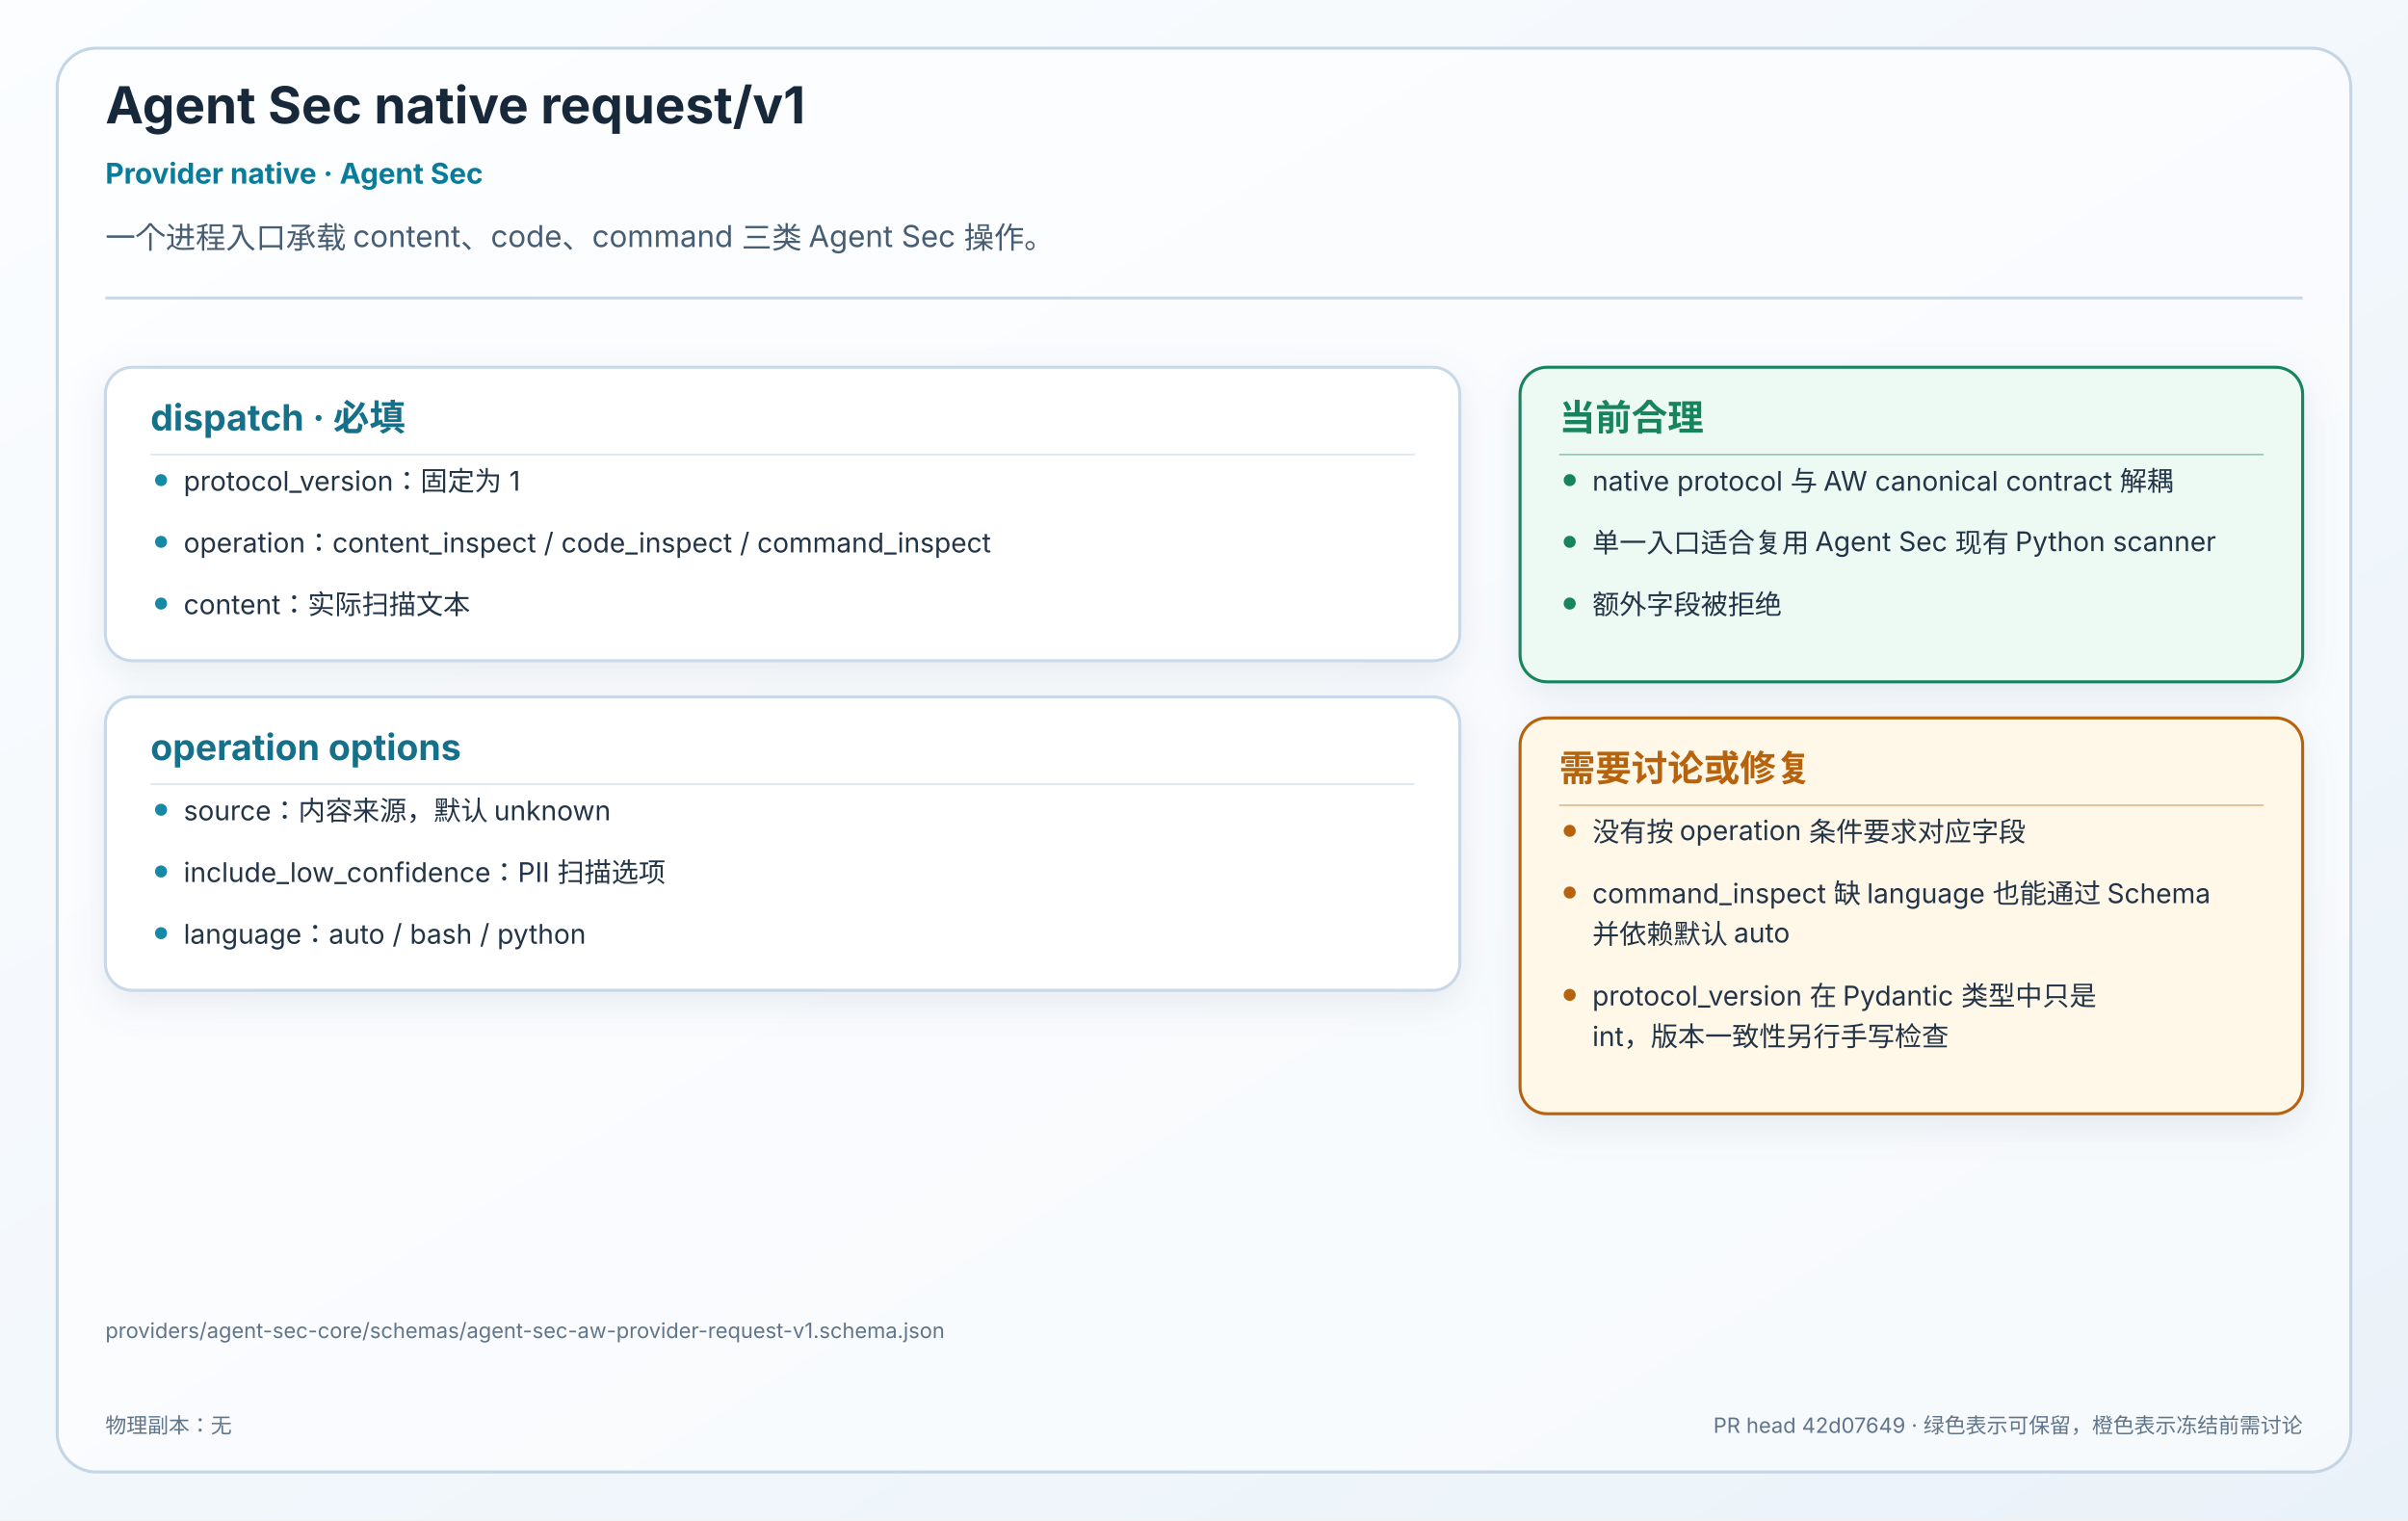
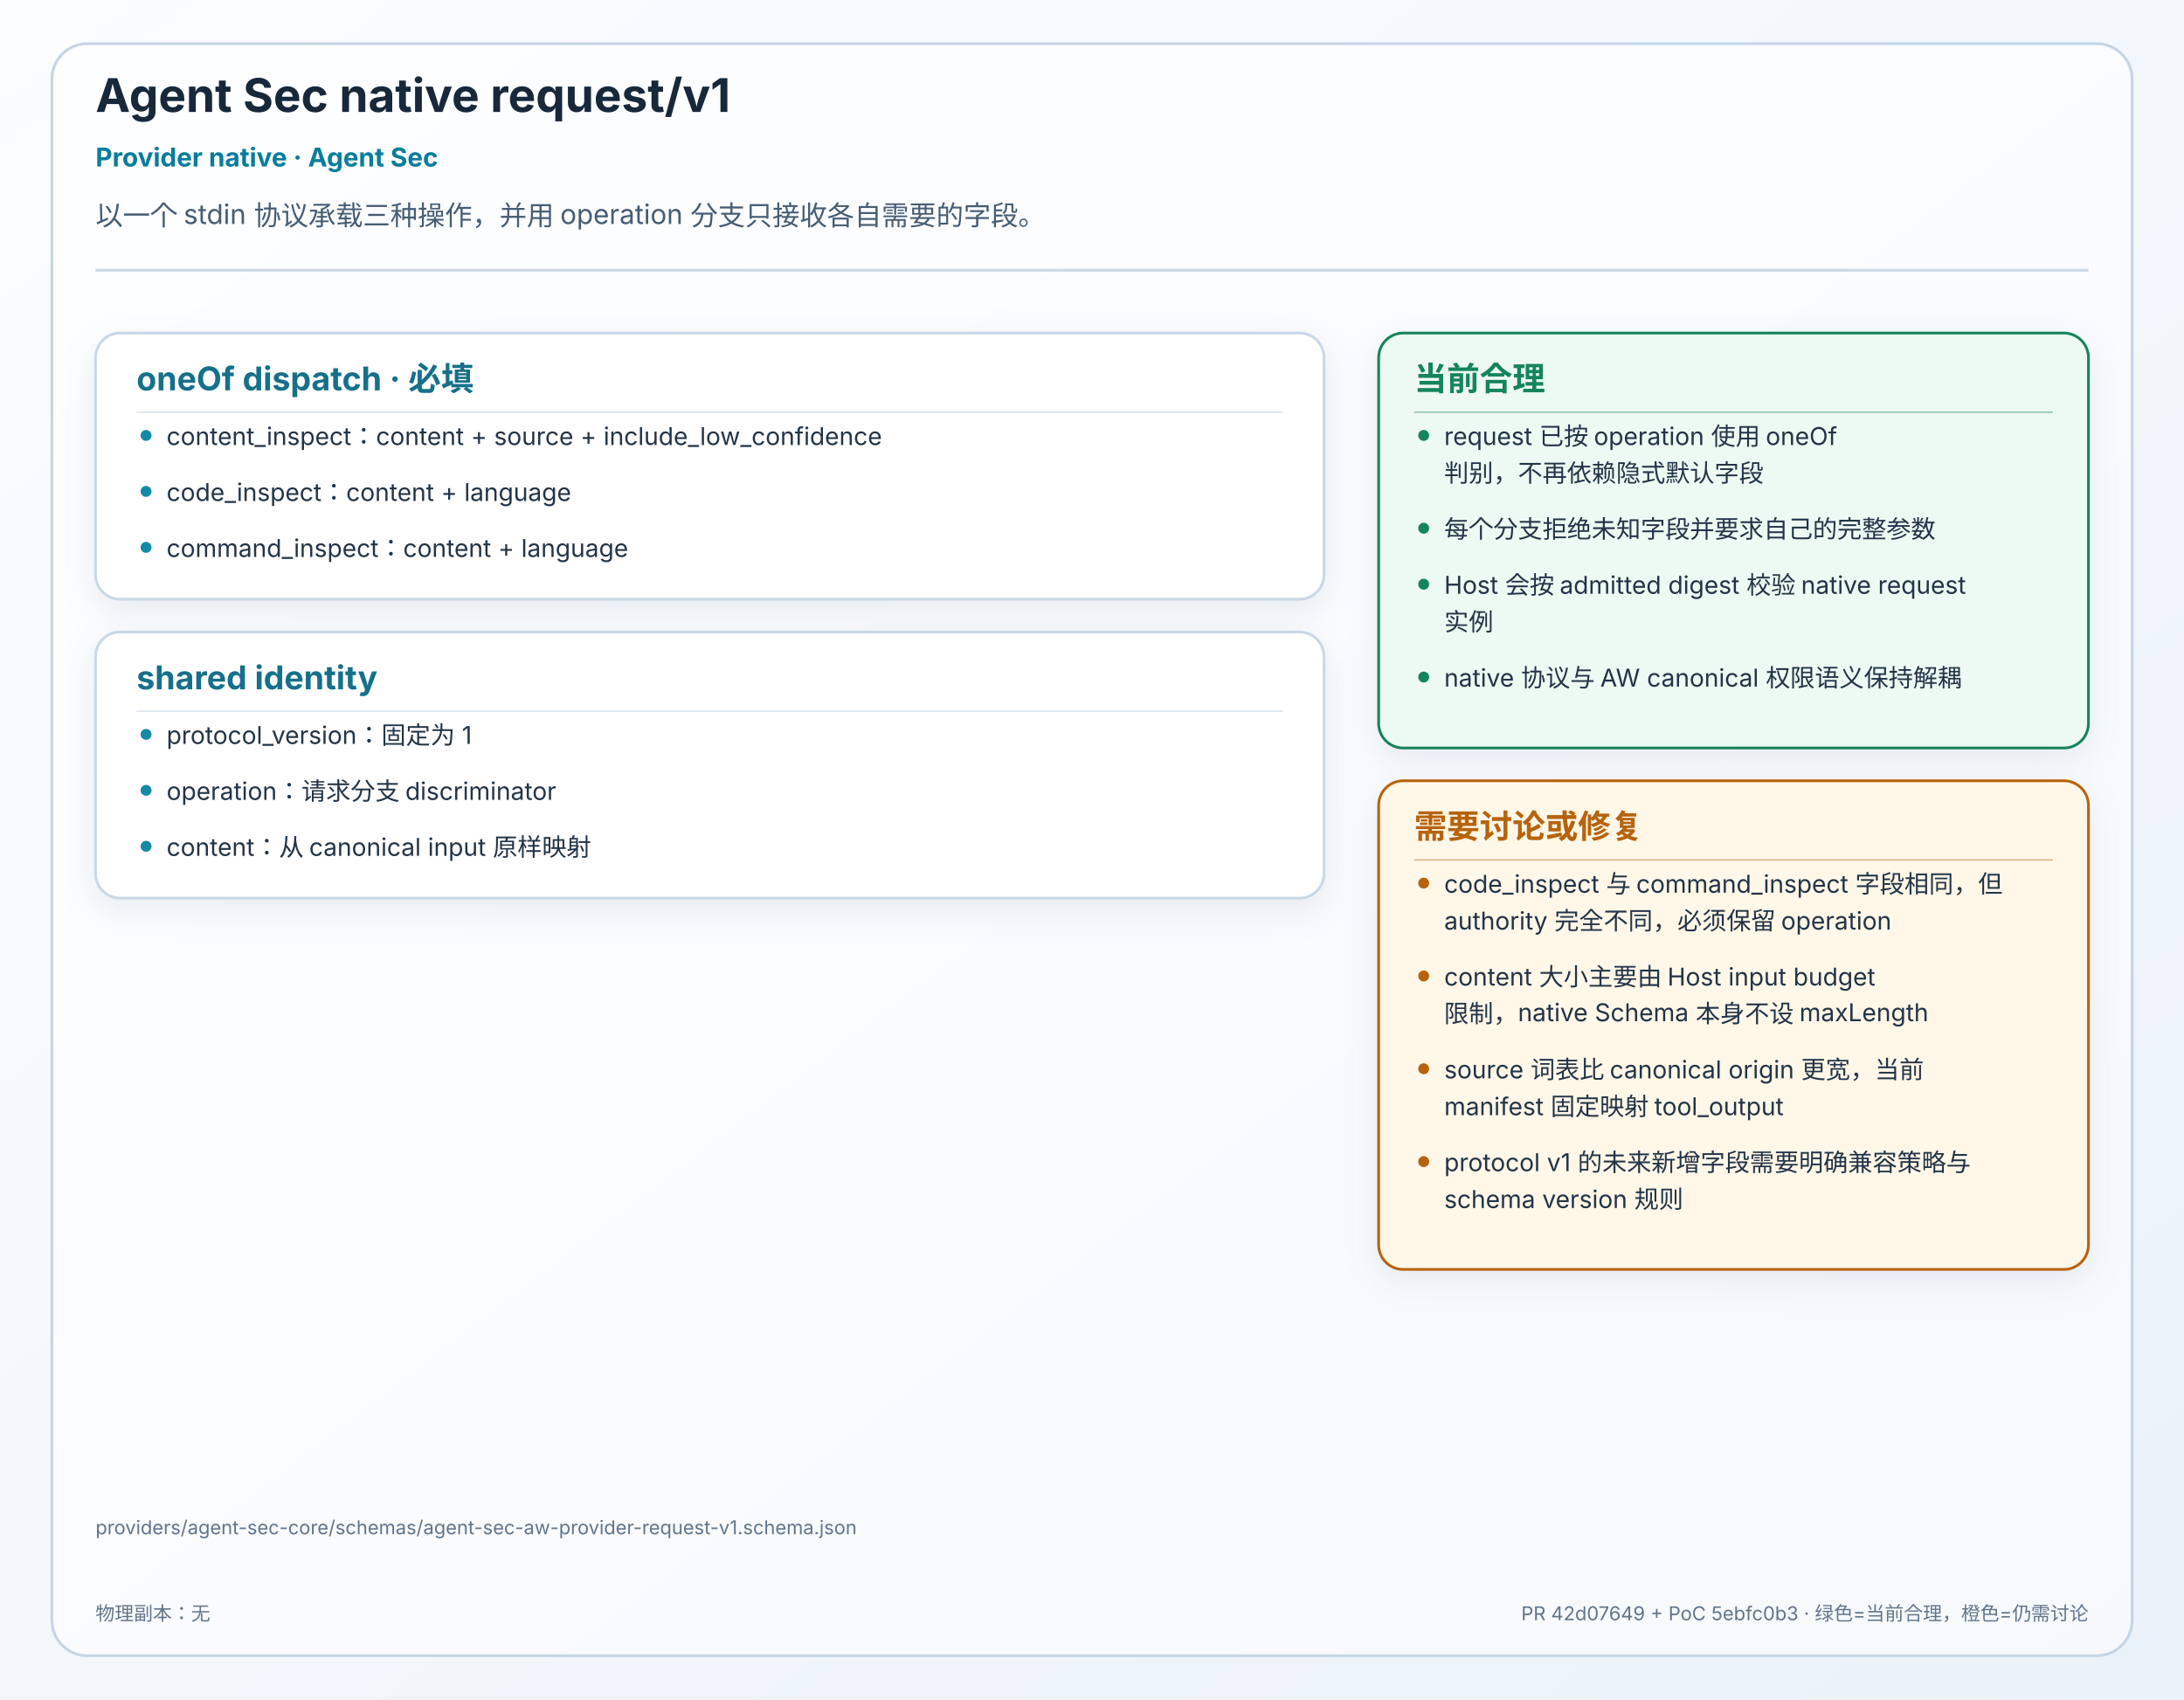
- <svg xmlns="http://www.w3.org/2000/svg" width="1600" height="1010" viewBox="0 0 1600 1010" role="img" aria-labelledby="title desc">
+ <svg xmlns="http://www.w3.org/2000/svg" width="1600" height="1245" viewBox="0 0 1600 1245" role="img" aria-labelledby="title desc">
  <defs>
    <linearGradient id="bg" x1="0" y1="0" x2="1" y2="1">
      <stop offset="0" stop-color="#fbfdff" />
      <stop offset="1" stop-color="#eaf2f9" />
    </linearGradient>
    <filter id="shadow" x="-20%" y="-20%" width="140%" height="140%">
      <feDropShadow dx="0" dy="8" stdDeviation="12" flood-color="#6d8498" flood-opacity="0.14" />
    </filter>
  </defs>
-   <rect width="1600" height="1010" fill="url(#bg)" />
-   <rect x="38" y="32" width="1524" height="946" rx="26" fill="#ffffff" fill-opacity="0.56" stroke="#c4d5e5" stroke-width="2" />
+   <rect width="1600" height="1245" fill="url(#bg)" />
+   <rect x="38" y="32" width="1524" height="1181" rx="26" fill="#ffffff" fill-opacity="0.56" stroke="#c4d5e5" stroke-width="2" />
  <text x="70" y="82" fill="#17283b" font-size="34" font-weight="750" text-anchor="start" font-family="Inter, 'Noto Sans SC', system-ui, sans-serif">
    <tspan x="70" dy="0">Agent Sec native request/v1</tspan>
  </text>
  <text x="70" y="122" fill="#087d9b" font-size="19" font-weight="650" text-anchor="start" font-family="Inter, 'Noto Sans SC', system-ui, sans-serif">
    <tspan x="70" dy="0">Provider native · Agent Sec</tspan>
  </text>
  <text x="70" y="165" fill="#465d73" font-size="20" font-weight="400" text-anchor="start" font-family="Inter, 'Noto Sans SC', system-ui, sans-serif">
-     <tspan x="70" dy="0">一个进程入口承载 content、code、command 三类 Agent Sec 操作。</tspan>
+     <tspan x="70" dy="0">以一个 stdin 协议承载三种操作，并用 operation 分支只接收各自需要的字段。</tspan>
  </text>
  <line x1="70" y1="198" x2="1530" y2="198" stroke="#cbd9e6" stroke-width="2" />
  <g filter="url(#shadow)">
    <rect x="70" y="244" width="900" height="195" rx="18" fill="#ffffff" stroke="#c8d8e8" stroke-width="2" />
    <text x="100" y="286" fill="#126f8a" font-size="24" font-weight="700" text-anchor="start" font-family="Inter, 'Noto Sans SC', system-ui, sans-serif">
-       <tspan x="100" dy="0">dispatch · 必填</tspan>
+       <tspan x="100" dy="0">oneOf dispatch · 必填</tspan>
    </text>
    <line x1="100" y1="302" x2="940" y2="302" stroke="#d8e3ed" />
    <circle cx="107" cy="319" r="4" fill="#1689a7" />
    <text x="122" y="326" fill="#243447" font-size="18" font-weight="400" text-anchor="start" font-family="Inter, 'Noto Sans SC', system-ui, sans-serif">
-       <tspan x="122" dy="0">protocol_version：固定为 1</tspan>
+       <tspan x="122" dy="0">content_inspect：content + source + include_low_confidence</tspan>
    </text>
    <circle cx="107" cy="360" r="4" fill="#1689a7" />
    <text x="122" y="367" fill="#243447" font-size="18" font-weight="400" text-anchor="start" font-family="Inter, 'Noto Sans SC', system-ui, sans-serif">
-       <tspan x="122" dy="0">operation：content_inspect / code_inspect / command_inspect</tspan>
+       <tspan x="122" dy="0">code_inspect：content + language</tspan>
    </text>
    <circle cx="107" cy="401" r="4" fill="#1689a7" />
    <text x="122" y="408" fill="#243447" font-size="18" font-weight="400" text-anchor="start" font-family="Inter, 'Noto Sans SC', system-ui, sans-serif">
-       <tspan x="122" dy="0">content：实际扫描文本</tspan>
+       <tspan x="122" dy="0">command_inspect：content + language</tspan>
    </text>
    <rect x="70" y="463" width="900" height="195" rx="18" fill="#ffffff" stroke="#c8d8e8" stroke-width="2" />
    <text x="100" y="505" fill="#126f8a" font-size="24" font-weight="700" text-anchor="start" font-family="Inter, 'Noto Sans SC', system-ui, sans-serif">
-       <tspan x="100" dy="0">operation options</tspan>
+       <tspan x="100" dy="0">shared identity</tspan>
    </text>
    <line x1="100" y1="521" x2="940" y2="521" stroke="#d8e3ed" />
    <circle cx="107" cy="538" r="4" fill="#1689a7" />
    <text x="122" y="545" fill="#243447" font-size="18" font-weight="400" text-anchor="start" font-family="Inter, 'Noto Sans SC', system-ui, sans-serif">
-       <tspan x="122" dy="0">source：内容来源，默认 unknown</tspan>
+       <tspan x="122" dy="0">protocol_version：固定为 1</tspan>
    </text>
    <circle cx="107" cy="579" r="4" fill="#1689a7" />
    <text x="122" y="586" fill="#243447" font-size="18" font-weight="400" text-anchor="start" font-family="Inter, 'Noto Sans SC', system-ui, sans-serif">
-       <tspan x="122" dy="0">include_low_confidence：PII 扫描选项</tspan>
+       <tspan x="122" dy="0">operation：请求分支 discriminator</tspan>
    </text>
    <circle cx="107" cy="620" r="4" fill="#1689a7" />
    <text x="122" y="627" fill="#243447" font-size="18" font-weight="400" text-anchor="start" font-family="Inter, 'Noto Sans SC', system-ui, sans-serif">
-       <tspan x="122" dy="0">language：auto / bash / python</tspan>
+       <tspan x="122" dy="0">content：从 canonical input 原样映射</tspan>
    </text>
-     <rect x="1010" y="244" width="520" height="209" rx="18" fill="#edf9f3" stroke="#16845b" stroke-width="2" />
+     <rect x="1010" y="244" width="520" height="304" rx="18" fill="#edf9f3" stroke="#16845b" stroke-width="2" />
    <text x="1036" y="286" fill="#16845b" font-size="24" font-weight="700" text-anchor="start" font-family="Inter, 'Noto Sans SC', system-ui, sans-serif">
      <tspan x="1036" dy="0">当前合理</tspan>
    </text>
    <line x1="1036" y1="302" x2="1504" y2="302" stroke="#16845b" opacity="0.45" />
    <circle cx="1043" cy="319" r="4" fill="#16845b" />
    <text x="1058" y="326" fill="#243447" font-size="18" font-weight="400" text-anchor="start" font-family="Inter, 'Noto Sans SC', system-ui, sans-serif">
-       <tspan x="1058" dy="0">native protocol 与 AW canonical contract 解耦</tspan>
+       <tspan x="1058" dy="0">request 已按 operation 使用 oneOf</tspan>
+       <tspan x="1058" dy="27">判别，不再依赖隐式默认字段</tspan>
    </text>
-     <circle cx="1043" cy="360" r="4" fill="#16845b" />
-     <text x="1058" y="367" fill="#243447" font-size="18" font-weight="400" text-anchor="start" font-family="Inter, 'Noto Sans SC', system-ui, sans-serif">
-       <tspan x="1058" dy="0">单一入口适合复用 Agent Sec 现有 Python scanner</tspan>
+     <circle cx="1043" cy="387" r="4" fill="#16845b" />
+     <text x="1058" y="394" fill="#243447" font-size="18" font-weight="400" text-anchor="start" font-family="Inter, 'Noto Sans SC', system-ui, sans-serif">
+       <tspan x="1058" dy="0">每个分支拒绝未知字段并要求自己的完整参数</tspan>
    </text>
-     <circle cx="1043" cy="401" r="4" fill="#16845b" />
-     <text x="1058" y="408" fill="#243447" font-size="18" font-weight="400" text-anchor="start" font-family="Inter, 'Noto Sans SC', system-ui, sans-serif">
-       <tspan x="1058" dy="0">额外字段被拒绝</tspan>
+     <circle cx="1043" cy="428" r="4" fill="#16845b" />
+     <text x="1058" y="435" fill="#243447" font-size="18" font-weight="400" text-anchor="start" font-family="Inter, 'Noto Sans SC', system-ui, sans-serif">
+       <tspan x="1058" dy="0">Host 会按 admitted digest 校验 native request</tspan>
+       <tspan x="1058" dy="27">实例</tspan>
    </text>
-     <rect x="1010" y="477" width="520" height="263" rx="18" fill="#fff7e8" stroke="#b76308" stroke-width="2" />
-     <text x="1036" y="519" fill="#b76308" font-size="24" font-weight="700" text-anchor="start" font-family="Inter, 'Noto Sans SC', system-ui, sans-serif">
+     <circle cx="1043" cy="496" r="4" fill="#16845b" />
+     <text x="1058" y="503" fill="#243447" font-size="18" font-weight="400" text-anchor="start" font-family="Inter, 'Noto Sans SC', system-ui, sans-serif">
+       <tspan x="1058" dy="0">native 协议与 AW canonical 权限语义保持解耦</tspan>
+     </text>
+     <rect x="1010" y="572" width="520" height="358" rx="18" fill="#fff7e8" stroke="#b76308" stroke-width="2" />
+     <text x="1036" y="614" fill="#b76308" font-size="24" font-weight="700" text-anchor="start" font-family="Inter, 'Noto Sans SC', system-ui, sans-serif">
      <tspan x="1036" dy="0">需要讨论或修复</tspan>
    </text>
-     <line x1="1036" y1="535" x2="1504" y2="535" stroke="#b76308" opacity="0.45" />
-     <circle cx="1043" cy="552" r="4" fill="#b76308" />
-     <text x="1058" y="559" fill="#243447" font-size="18" font-weight="400" text-anchor="start" font-family="Inter, 'Noto Sans SC', system-ui, sans-serif">
-       <tspan x="1058" dy="0">没有按 operation 条件要求对应字段</tspan>
+     <line x1="1036" y1="630" x2="1504" y2="630" stroke="#b76308" opacity="0.45" />
+     <circle cx="1043" cy="647" r="4" fill="#b76308" />
+     <text x="1058" y="654" fill="#243447" font-size="18" font-weight="400" text-anchor="start" font-family="Inter, 'Noto Sans SC', system-ui, sans-serif">
+       <tspan x="1058" dy="0">code_inspect 与 command_inspect 字段相同，但</tspan>
+       <tspan x="1058" dy="27">authority 完全不同，必须保留 operation</tspan>
    </text>
-     <circle cx="1043" cy="593" r="4" fill="#b76308" />
-     <text x="1058" y="600" fill="#243447" font-size="18" font-weight="400" text-anchor="start" font-family="Inter, 'Noto Sans SC', system-ui, sans-serif">
-       <tspan x="1058" dy="0">command_inspect 缺 language 也能通过 Schema</tspan>
-       <tspan x="1058" dy="27">并依赖默认 auto</tspan>
+     <circle cx="1043" cy="715" r="4" fill="#b76308" />
+     <text x="1058" y="722" fill="#243447" font-size="18" font-weight="400" text-anchor="start" font-family="Inter, 'Noto Sans SC', system-ui, sans-serif">
+       <tspan x="1058" dy="0">content 大小主要由 Host input budget</tspan>
+       <tspan x="1058" dy="27">限制，native Schema 本身不设 maxLength</tspan>
    </text>
-     <circle cx="1043" cy="661" r="4" fill="#b76308" />
-     <text x="1058" y="668" fill="#243447" font-size="18" font-weight="400" text-anchor="start" font-family="Inter, 'Noto Sans SC', system-ui, sans-serif">
-       <tspan x="1058" dy="0">protocol_version 在 Pydantic 类型中只是</tspan>
-       <tspan x="1058" dy="27">int，版本一致性另行手写检查</tspan>
+     <circle cx="1043" cy="783" r="4" fill="#b76308" />
+     <text x="1058" y="790" fill="#243447" font-size="18" font-weight="400" text-anchor="start" font-family="Inter, 'Noto Sans SC', system-ui, sans-serif">
+       <tspan x="1058" dy="0">source 词表比 canonical origin 更宽，当前</tspan>
+       <tspan x="1058" dy="27">manifest 固定映射 tool_output</tspan>
+     </text>
+     <circle cx="1043" cy="851" r="4" fill="#b76308" />
+     <text x="1058" y="858" fill="#243447" font-size="18" font-weight="400" text-anchor="start" font-family="Inter, 'Noto Sans SC', system-ui, sans-serif">
+       <tspan x="1058" dy="0">protocol v1 的未来新增字段需要明确兼容策略与</tspan>
+       <tspan x="1058" dy="27">schema version 规则</tspan>
    </text>
  </g>
-   <text x="70" y="889" fill="#61758a" font-size="14" font-weight="400" text-anchor="start" font-family="Inter, 'Noto Sans SC', system-ui, sans-serif">
+   <text x="70" y="1124" fill="#61758a" font-size="14" font-weight="400" text-anchor="start" font-family="Inter, 'Noto Sans SC', system-ui, sans-serif">
    <tspan x="70" dy="0">providers/agent-sec-core/schemas/agent-sec-aw-provider-request-v1.schema.json</tspan>
  </text>
-   <text x="70" y="952" fill="#61758a" font-size="14" font-weight="400" text-anchor="start" font-family="Inter, 'Noto Sans SC', system-ui, sans-serif">
+   <text x="70" y="1187" fill="#61758a" font-size="14" font-weight="400" text-anchor="start" font-family="Inter, 'Noto Sans SC', system-ui, sans-serif">
    <tspan x="70" dy="0">物理副本：无</tspan>
  </text>
-   <text x="1530" y="952" fill="#61758a" font-size="14" font-weight="400" text-anchor="end" font-family="Inter, 'Noto Sans SC', system-ui, sans-serif">
-     <tspan x="1530" dy="0">PR head 42d07649 · 绿色表示可保留，橙色表示冻结前需讨论</tspan>
+   <text x="1530" y="1187" fill="#61758a" font-size="14" font-weight="400" text-anchor="end" font-family="Inter, 'Noto Sans SC', system-ui, sans-serif">
+     <tspan x="1530" dy="0">PR 42d07649 + PoC 5ebfc0b3 · 绿色=当前合理，橙色=仍需讨论</tspan>
  </text>
</svg>
